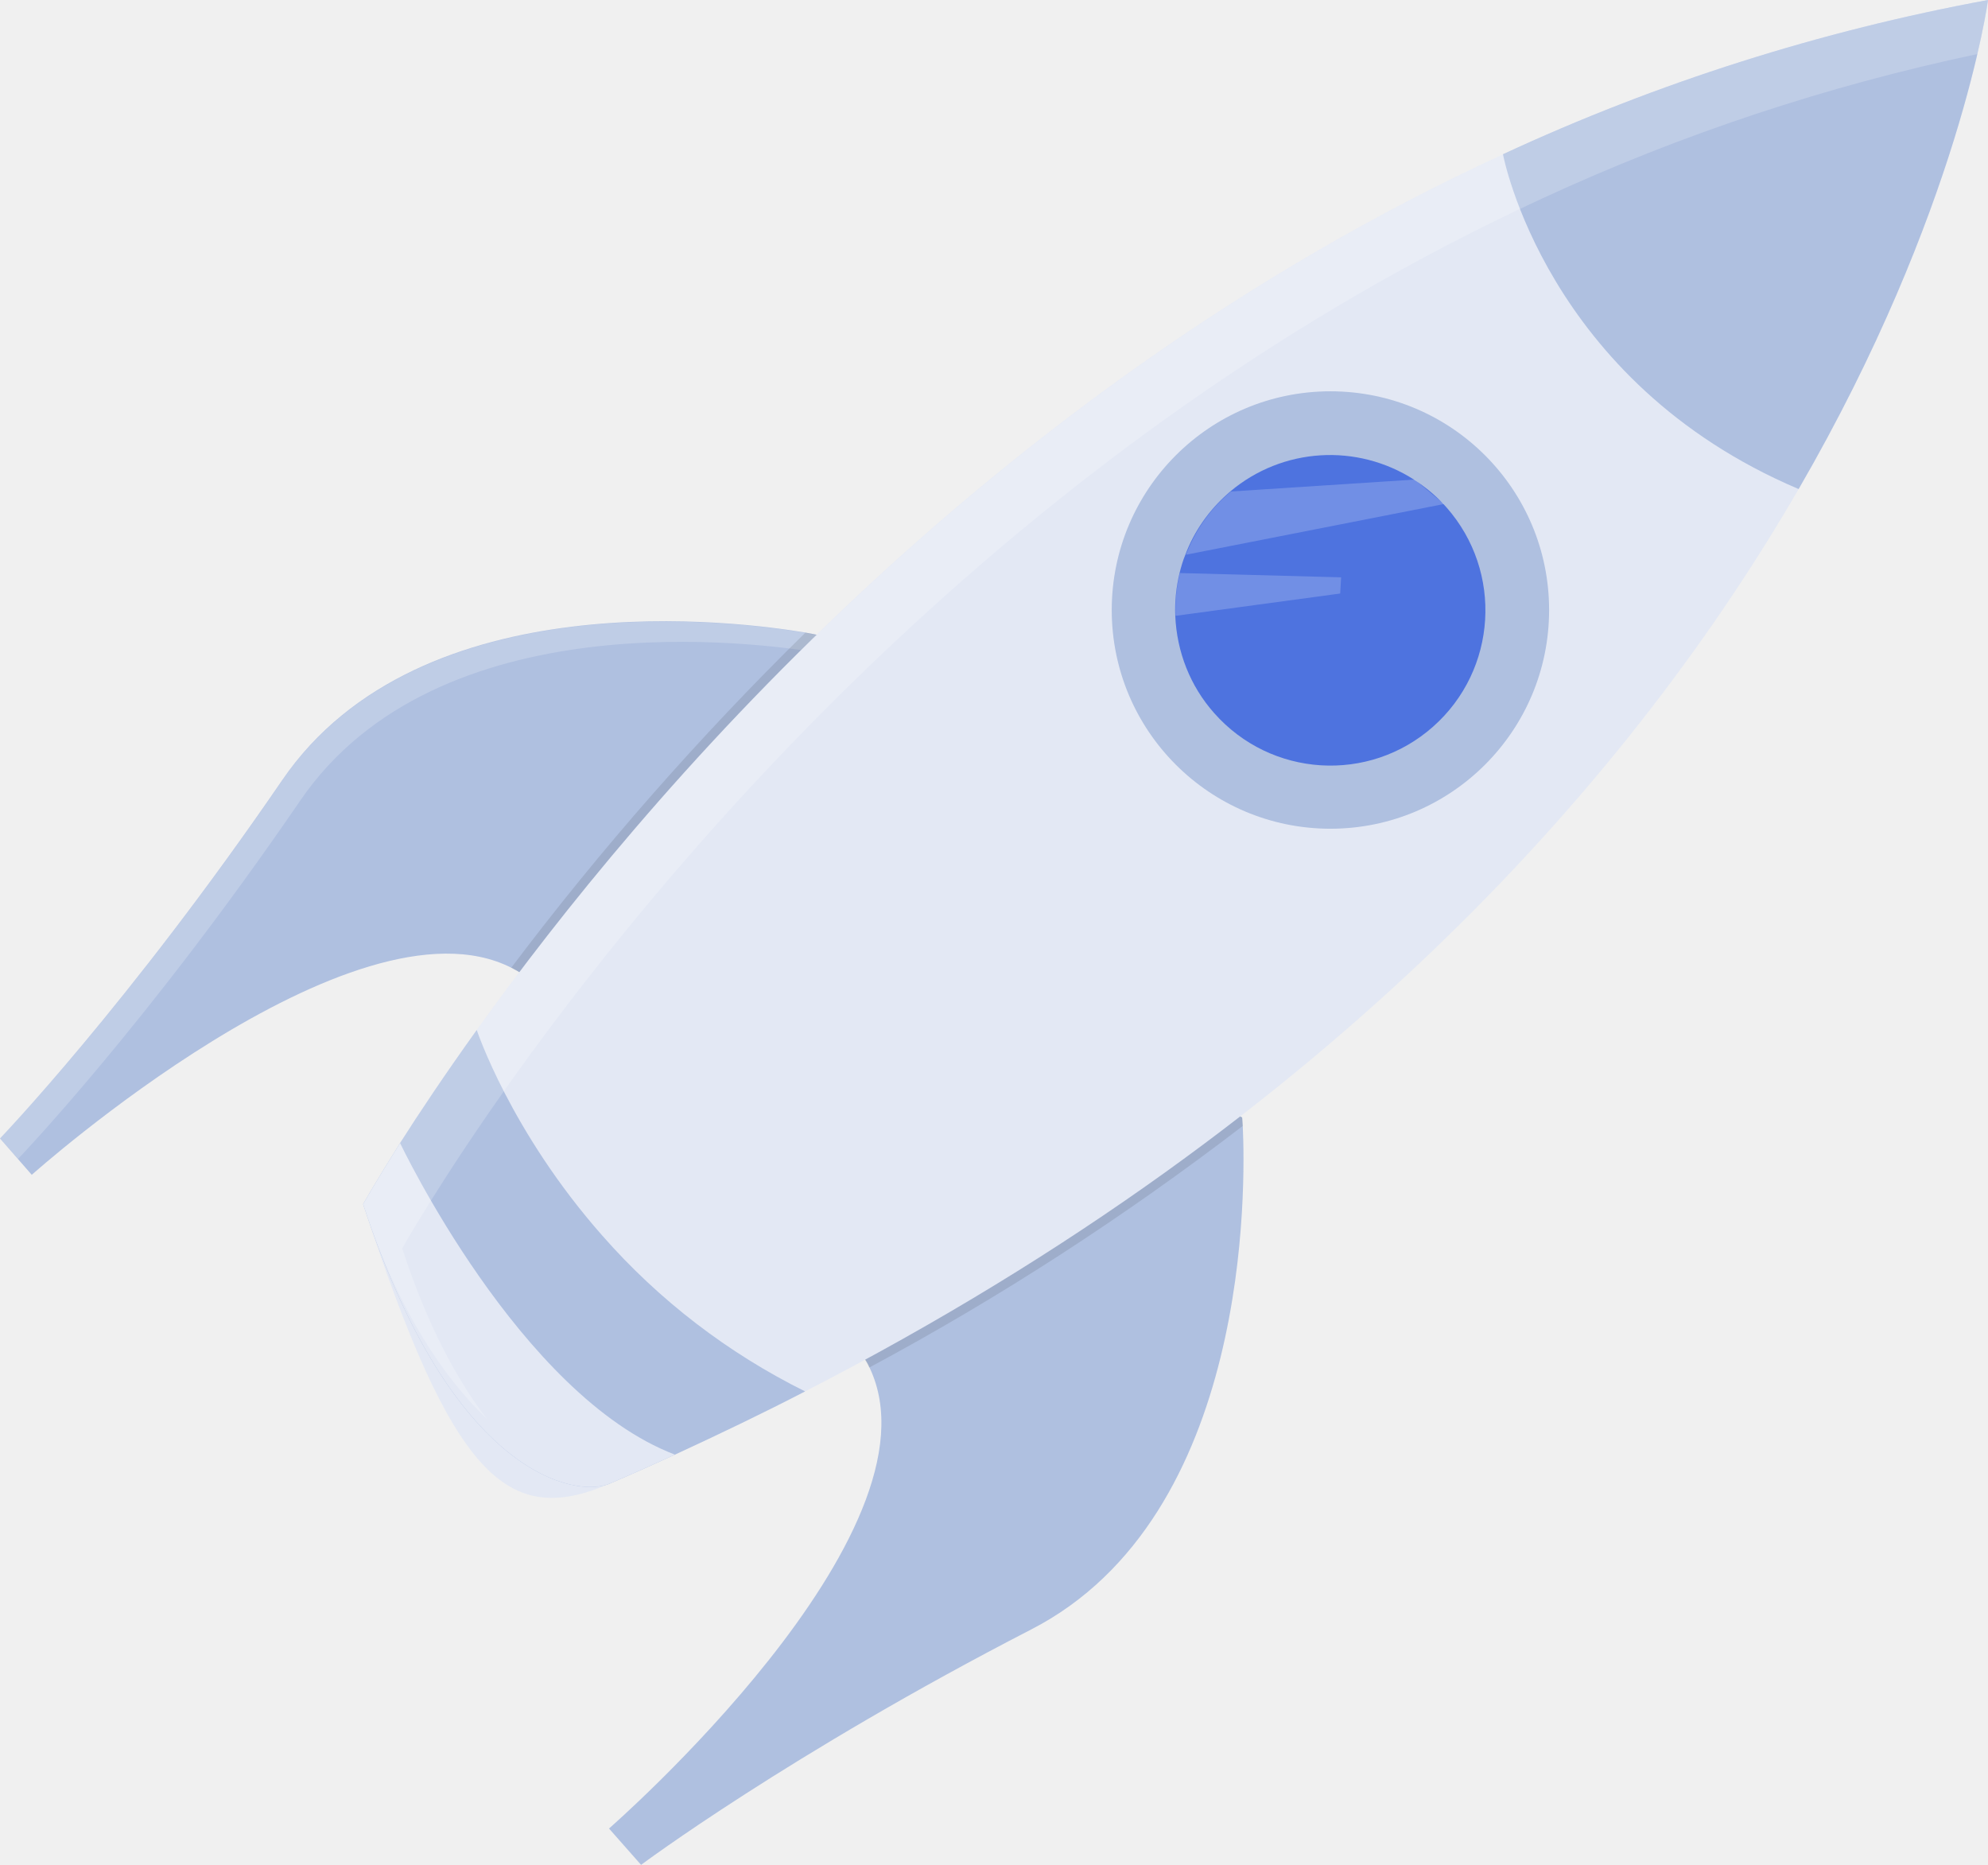
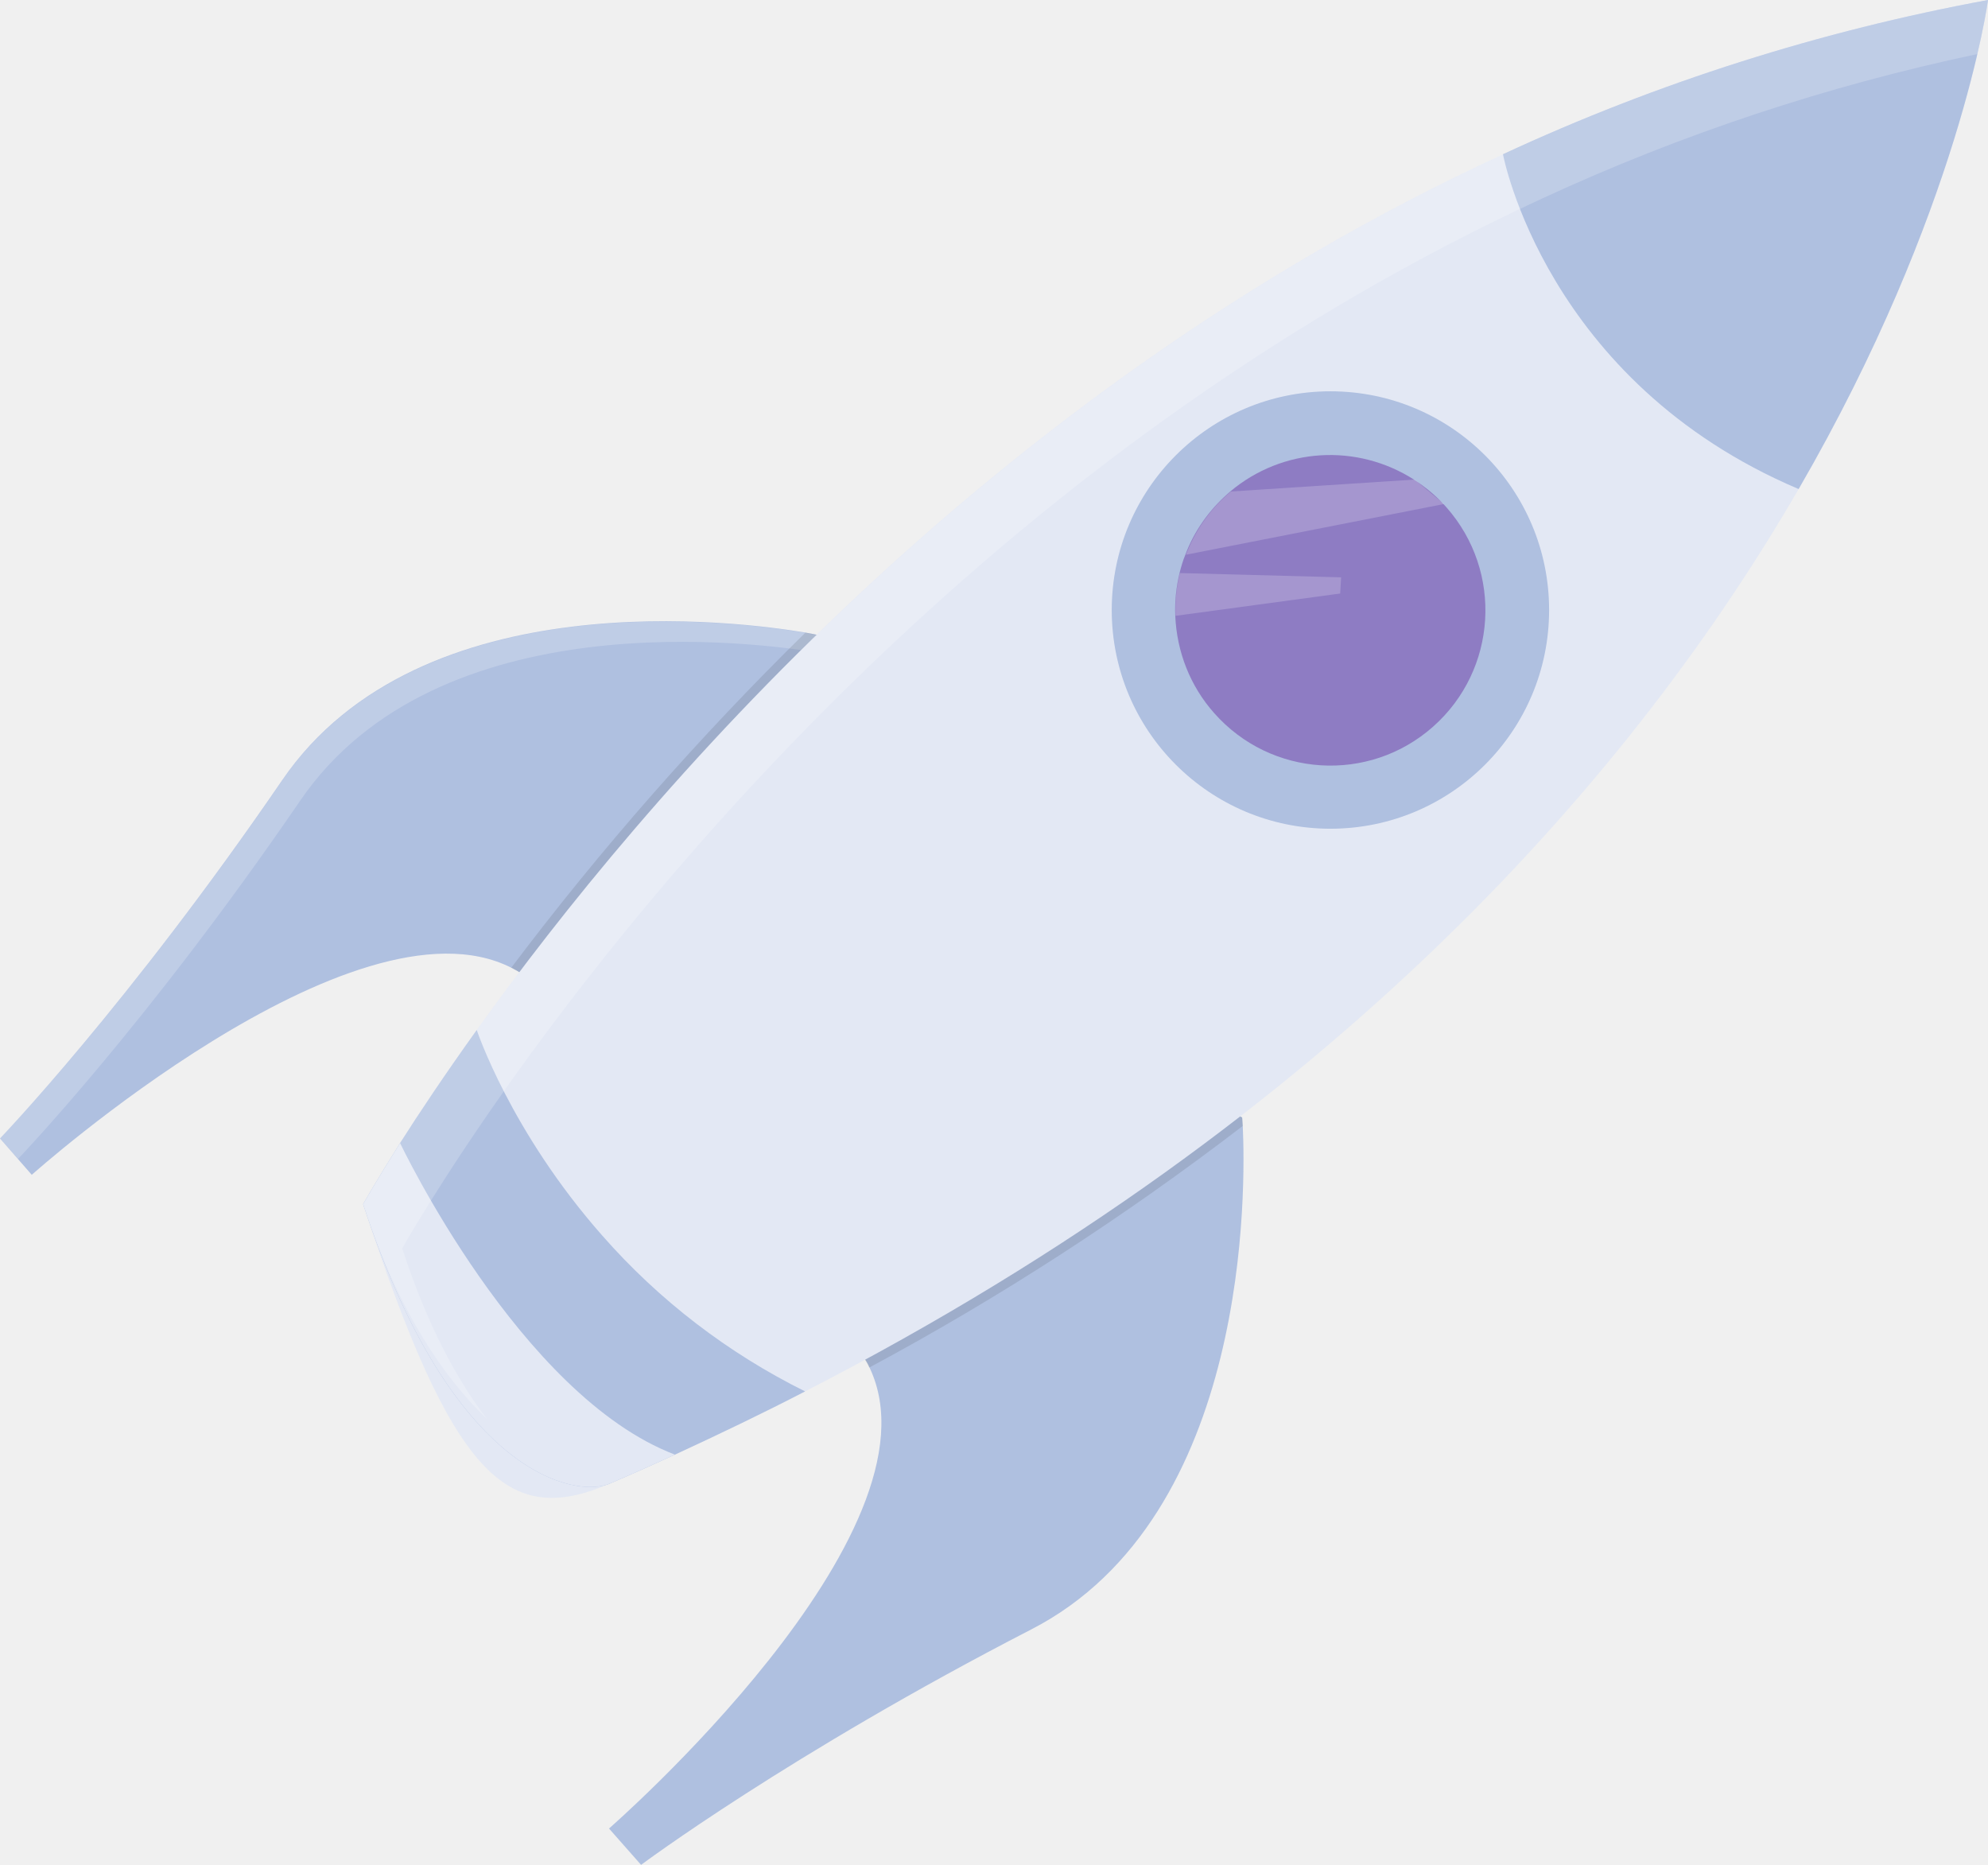
<svg xmlns="http://www.w3.org/2000/svg" version="1.1" id="b759170a-51c3-4e2f-999d-77dec9fd6d11" x="0px" y="0px" viewBox="0 0 650.9 610.5" style="enable-background:new 0 0 650.9 610.5;" xml:space="preserve">
  <style type="text/css">
	.st0{fill:#AFC0E0;}
	.st1{opacity:0.2;fill:#FFFFFF;enable-background:new    ;}
	.st2{opacity:0.1;enable-background:new    ;}
	.st3{fill:#E3E8F4;}
- 	.st4{fill:#4E73DF;}
+ 	.st4{fill:#8e7cc3;}
</style>
  <path class="st0" d="M174,321c-2-1.6-4.2-3-6.6-4.2c-51.8-26.2-157,67.8-157,67.8L0,372.7c0,0,42.1-43.8,92.4-117.3  c45.2-66.1,150.7-51.8,171.4-48.3c2.3,0.4,3.6,0.7,3.6,0.7C298.7,288.3,174,321,174,321z" />
  <path class="st1" d="M269.4,213.9c-0.6-2-1.3-4-2-6c0,0-1.2-0.2-3.6-0.7c-20.7-3.5-126.2-17.8-171.4,48.3C42.1,329,0,372.7,0,372.7  l5.9,6.7c0,0,42.1-43.8,92.4-117.3C143.3,196.3,248,210.2,269.4,213.9z" />
  <path class="st0" d="M337.7,533.4c-79.2,40.8-127.8,77.1-127.8,77.1l-10.5-11.9c0,0,111.1-96.8,85.3-150.9c-0.5-1.2-1.2-2.3-1.9-3.4  c0,0,47.9-119.6,123.9-78.5c0,0,0.1,1,0.2,2.9C407.8,387.8,409.7,496.3,337.7,533.4z" />
  <path class="st2" d="M174,321c-2-1.6-4.2-3-6.6-4.2c29.3-38.9,61.5-75.5,96.3-109.7c2.3,0.4,3.6,0.7,3.6,0.7  C298.7,288.3,174,321,174,321z" />
  <path class="st2" d="M406.9,368.6c-38.6,29.6-79.4,56.1-122.3,79.1c-0.5-1.2-1.2-2.3-1.9-3.4c0,0,47.9-119.6,123.9-78.5  C406.7,365.7,406.8,366.7,406.9,368.6z" />
  <path class="st3" d="M263.6,455.5c-20.3,10.4-41.6,20.5-64,30.2c-33.6,14.6-51.5-2.2-80.7-91.5c0,0,12.5-22.5,37.2-57  c54.3-75.8,167.5-209.1,336.1-286.7C542.7,27.1,596.1,10.1,650.9,0c0,0-9.1,68.8-62,160.1S439.1,365.3,263.6,455.5z" />
  <circle class="st0" cx="435.6" cy="199.7" r="71.6" />
  <path class="st4" d="M469.2,237.9c-21,18.6-53.1,16.6-71.7-4.5c-7.8-8.8-12.2-20-12.7-31.8c-0.2-4.7,0.3-9.4,1.4-14  c0.5-2,1.1-4.1,1.9-6c2.9-7.7,7.7-14.5,13.8-19.9c0.3-0.3,0.6-0.5,0.9-0.8c17.1-14.4,41.5-15.9,60.3-3.8c3.5,2.3,6.7,4.9,9.5,7.9  l1,1.1C492.2,187.2,490.2,219.3,469.2,237.9C469.2,237.8,469.2,237.9,469.2,237.9z" />
  <path class="st0" d="M588.9,160.1c-83-35.2-96.8-109.6-96.8-109.6C542.7,27,596.1,10.1,650.9,0C650.9,0,641.8,68.8,588.9,160.1z" />
  <path class="st0" d="M263.6,455.5c-13.7,7.1-27.9,13.9-42.6,20.7c-7,3.2-14.1,6.4-21.4,9.5c-10.9,4.7-51.5-2.2-80.7-91.5  c0,0,4.1-7.3,12.1-20c6.1-9.6,14.5-22.2,25.1-37c0,0,11,33.2,41.1,67.3C215.8,425.7,238.4,443,263.6,455.5z" />
  <path class="st3" d="M221,476.2c-7,3.2-14.1,6.4-21.4,9.5c-10.9,4.7-51.5-2.2-80.7-91.5c0,0,4.1-7.3,12.1-20  C131,374.2,170.2,456.9,221,476.2z" />
  <path class="st1" d="M463.2,157l-0.1,0l-60.1,3.9c-0.3,0.3-0.6,0.5-0.9,0.8c-6.2,5.4-10.9,12.3-13.8,19.9l84.5-16.6L463.2,157z" />
  <path class="st1" d="M438.8,194.3l-53.9,7.3c-0.2-4.7,0.3-9.4,1.4-14l52.8,1.4L438.8,194.3z" />
  <path class="st1" d="M131.7,408.7c0,0,12.5-22.5,37.2-57C223.2,276,336.4,142.7,504.9,65c45.6-21.1,93.3-36.9,142.5-47.3  C650.1,6.4,650.9,0,650.9,0c-54.8,10.1-108.2,27-158.7,50.5c-168.6,77.7-281.8,211-336.1,286.7c-24.7,34.4-37.2,57-37.2,57  c11.5,35.3,26.6,57,40.5,70.3C149.4,451.4,139.7,433.3,131.7,408.7z" />
</svg>
